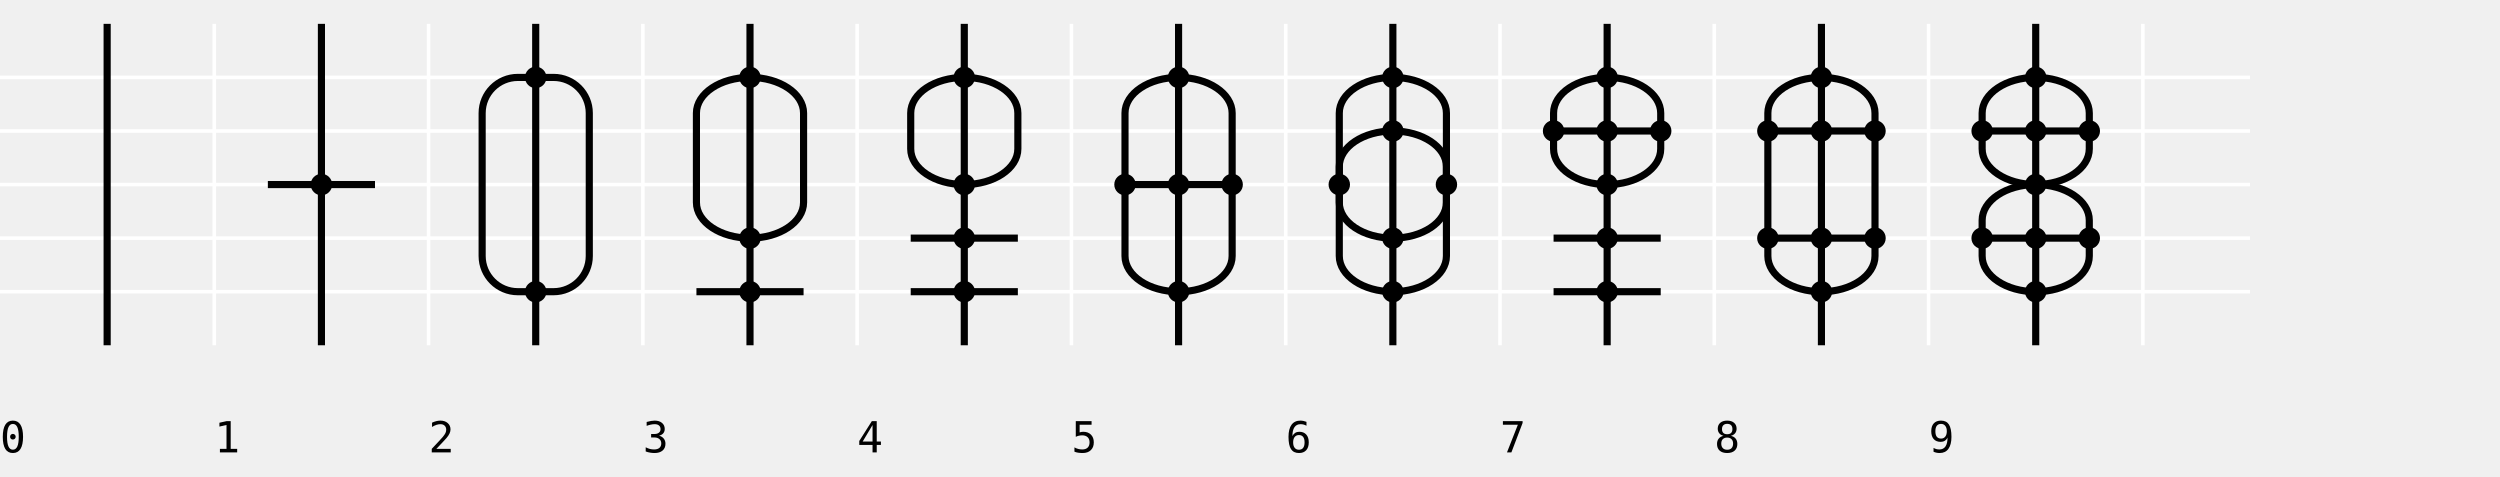
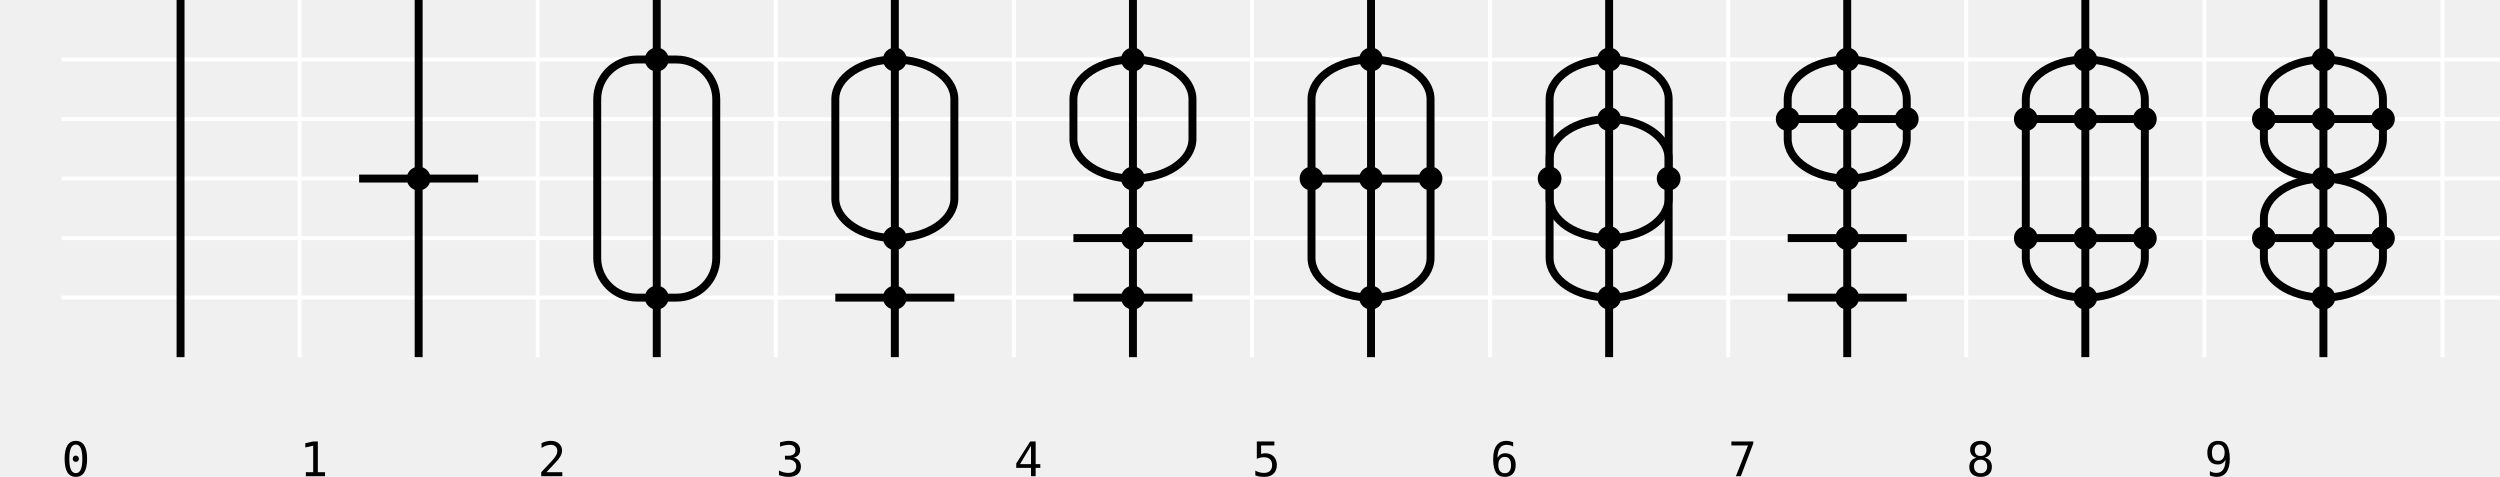
- <svg xmlns="http://www.w3.org/2000/svg" version="1.1" baseProfile="full" width="700">
+ <svg xmlns="http://www.w3.org/2000/svg" version="1.1" baseProfile="full" width="599">
  <line x1="0" y1="15" x2="630" y2="15" style="stroke:#fff;stroke-width:1" />
  <line x1="0" y1="30" x2="630" y2="30" style="stroke:#fff;stroke-width:1" />
  <line x1="0" y1="45" x2="630" y2="45" style="stroke:#fff;stroke-width:1" />
  <line x1="0" y1="60" x2="630" y2="60" style="stroke:#fff;stroke-width:1" />
  <line x1="0" y1="75" x2="630" y2="75" style="stroke:#fff;stroke-width:1" />
  <line x1="30" y1="0" x2="30" y2="90" style="stroke:#fff;stroke-width:1" />
  <line x1="60" y1="0" x2="60" y2="90" style="stroke:#fff;stroke-width:1" />
  <line x1="90" y1="0" x2="90" y2="90" style="stroke:#fff;stroke-width:1" />
  <line x1="120" y1="0" x2="120" y2="90" style="stroke:#fff;stroke-width:1" />
  <line x1="150" y1="0" x2="150" y2="90" style="stroke:#fff;stroke-width:1" />
  <line x1="180" y1="0" x2="180" y2="90" style="stroke:#fff;stroke-width:1" />
  <line x1="210" y1="0" x2="210" y2="90" style="stroke:#fff;stroke-width:1" />
  <line x1="240" y1="0" x2="240" y2="90" style="stroke:#fff;stroke-width:1" />
  <line x1="270" y1="0" x2="270" y2="90" style="stroke:#fff;stroke-width:1" />
  <line x1="300" y1="0" x2="300" y2="90" style="stroke:#fff;stroke-width:1" />
  <line x1="330" y1="0" x2="330" y2="90" style="stroke:#fff;stroke-width:1" />
  <line x1="360" y1="0" x2="360" y2="90" style="stroke:#fff;stroke-width:1" />
  <line x1="390" y1="0" x2="390" y2="90" style="stroke:#fff;stroke-width:1" />
  <line x1="420" y1="0" x2="420" y2="90" style="stroke:#fff;stroke-width:1" />
  <line x1="450" y1="0" x2="450" y2="90" style="stroke:#fff;stroke-width:1" />
  <line x1="480" y1="0" x2="480" y2="90" style="stroke:#fff;stroke-width:1" />
  <line x1="510" y1="0" x2="510" y2="90" style="stroke:#fff;stroke-width:1" />
  <line x1="540" y1="0" x2="540" y2="90" style="stroke:#fff;stroke-width:1" />
  <line x1="570" y1="0" x2="570" y2="90" style="stroke:#fff;stroke-width:1" />
  <line x1="600" y1="0" x2="600" y2="90" style="stroke:#fff;stroke-width:1" />
  <text x="0" y="120" font-family="monospace" font-size="12px" fill="black">0</text>
  <line x1="30" y1="0" x2="30" y2="90" style="stroke:#000;stroke-width:2" />
  <text x="60" y="120" font-family="monospace" font-size="12px" fill="black">1</text>
  <line x1="90" y1="0" x2="90" y2="90" style="stroke:#000;stroke-width:2" />
  <line x1="75" y1="45" x2="105" y2="45" style="stroke:#000;stroke-width:2" />
  <circle cx="90" cy="45" r="3" fill="black" />
  <text x="120" y="120" font-family="monospace" font-size="12px" fill="black">2</text>
  <line x1="150" y1="0" x2="150" y2="90" style="stroke:#000;stroke-width:2" />
  <rect x="135" y="15" rx="10" ry="10" width="30" height="60" style="fill:none;stroke:black;stroke-width:2" />
  <circle cx="150" cy="15" r="3" fill="black" />
  <circle cx="150" cy="75" r="3" fill="black" />
  <text x="180" y="120" font-family="monospace" font-size="12px" fill="black">3</text>
  <line x1="210" y1="0" x2="210" y2="90" style="stroke:#000;stroke-width:2" />
  <line x1="195" y1="75" x2="225" y2="75" style="stroke:#000;stroke-width:2" />
  <rect x="195" y="15" rx="15" ry="10" width="30" height="45" style="fill:none;stroke:black;stroke-width:2" />
  <circle cx="210" cy="15" r="3" fill="black" />
  <circle cx="210" cy="60" r="3" fill="black" />
  <circle cx="210" cy="75" r="3" fill="black" />
  <text x="240" y="120" font-family="monospace" font-size="12px" fill="black">4</text>
  <line x1="270" y1="0" x2="270" y2="90" style="stroke:#000;stroke-width:2" />
  <line x1="255" y1="60" x2="285" y2="60" style="stroke:#000;stroke-width:2" />
  <line x1="255" y1="75" x2="285" y2="75" style="stroke:#000;stroke-width:2" />
  <rect x="255" y="15" rx="15" ry="10" width="30" height="30" style="fill:none;stroke:black;stroke-width:2" />
  <circle cx="270" cy="15" r="3" fill="black" />
  <circle cx="270" cy="45" r="3" fill="black" />
  <circle cx="270" cy="60" r="3" fill="black" />
  <circle cx="270" cy="75" r="3" fill="black" />
  <text x="300" y="120" font-family="monospace" font-size="12px" fill="black">5</text>
  <line x1="330" y1="0" x2="330" y2="90" style="stroke:#000;stroke-width:2" />
  <line x1="315" y1="45" x2="345" y2="45" style="stroke:#000;stroke-width:2" />
  <rect x="315" y="15" rx="15" ry="10" width="30" height="60" style="fill:none;stroke:black;stroke-width:2" />
  <circle cx="330" cy="15" r="3" fill="black" />
  <circle cx="330" cy="45" r="3" fill="black" />
  <circle cx="330" cy="75" r="3" fill="black" />
  <circle cx="315" cy="45" r="3" fill="black" />
  <circle cx="345" cy="45" r="3" fill="black" />
  <text x="360" y="120" font-family="monospace" font-size="12px" fill="black">6</text>
  <line x1="390" y1="0" x2="390" y2="90" style="stroke:#000;stroke-width:2" />
  <rect x="375" y="15" rx="15" ry="10" width="30" height="45" style="fill:none;stroke:black;stroke-width:2" />
  <rect x="375" y="30" rx="15" ry="10" width="30" height="45" style="fill:none;stroke:black;stroke-width:2" />
  <circle cx="390" cy="15" r="3" fill="black" />
  <circle cx="390" cy="30" r="3" fill="black" />
  <circle cx="390" cy="60" r="3" fill="black" />
  <circle cx="390" cy="75" r="3" fill="black" />
  <circle cx="375" cy="45" r="3" fill="black" />
  <circle cx="405" cy="45" r="3" fill="black" />
  <text x="420" y="120" font-family="monospace" font-size="12px" fill="black">7</text>
  <line x1="450" y1="0" x2="450" y2="90" style="stroke:#000;stroke-width:2" />
  <rect x="435" y="15" rx="15" ry="10" width="30" height="30" style="fill:none;stroke:black;stroke-width:2" />
  <line x1="435" y1="30" x2="465" y2="30" style="stroke:#000;stroke-width:2" />
  <line x1="435" y1="60" x2="465" y2="60" style="stroke:#000;stroke-width:2" />
  <line x1="435" y1="75" x2="465" y2="75" style="stroke:#000;stroke-width:2" />
  <circle cx="450" cy="15" r="3" fill="black" />
  <circle cx="450" cy="45" r="3" fill="black" />
  <circle cx="450" cy="60" r="3" fill="black" />
  <circle cx="450" cy="75" r="3" fill="black" />
  <circle cx="435" cy="30" r="3" fill="black" />
  <circle cx="465" cy="30" r="3" fill="black" />
  <circle cx="450" cy="30" r="3" fill="black" />
  <text x="480" y="120" font-family="monospace" font-size="12px" fill="black">8</text>
  <line x1="510" y1="0" x2="510" y2="90" style="stroke:#000;stroke-width:2" />
  <rect x="495" y="15" rx="15" ry="10" width="30" height="60" style="fill:none;stroke:black;stroke-width:2" />
  <line x1="495" y1="30" x2="525" y2="30" style="stroke:#000;stroke-width:2" />
  <line x1="495" y1="60" x2="525" y2="60" style="stroke:#000;stroke-width:2" />
  <circle cx="510" cy="15" r="3" fill="black" />
  <circle cx="510" cy="30" r="3" fill="black" />
  <circle cx="510" cy="60" r="3" fill="black" />
  <circle cx="510" cy="75" r="3" fill="black" />
  <circle cx="525" cy="30" r="3" fill="black" />
  <circle cx="525" cy="60" r="3" fill="black" />
  <circle cx="495" cy="30" r="3" fill="black" />
  <circle cx="495" cy="60" r="3" fill="black" />
  <text x="540" y="120" font-family="monospace" font-size="12px" fill="black">9</text>
  <line x1="570" y1="0" x2="570" y2="90" style="stroke:#000;stroke-width:2" />
  <line x1="555" y1="30" x2="585" y2="30" style="stroke:#000;stroke-width:2" />
  <rect x="555" y="15" rx="15" ry="10" width="30" height="30" style="fill:none;stroke:black;stroke-width:2" />
  <line x1="555" y1="60" x2="585" y2="60" style="stroke:#000;stroke-width:2" />
  <rect x="555" y="45" rx="15" ry="10" width="30" height="30" style="fill:none;stroke:black;stroke-width:2" />
  <circle cx="570" cy="15" r="3" fill="black" />
  <circle cx="570" cy="45" r="3" fill="black" />
  <circle cx="570" cy="60" r="3" fill="black" />
  <circle cx="570" cy="75" r="3" fill="black" />
  <circle cx="570" cy="30" r="3" fill="black" />
  <circle cx="585" cy="60" r="3" fill="black" />
  <circle cx="585" cy="30" r="3" fill="black" />
  <circle cx="555" cy="60" r="3" fill="black" />
  <circle cx="555" cy="30" r="3" fill="black" />
</svg>
